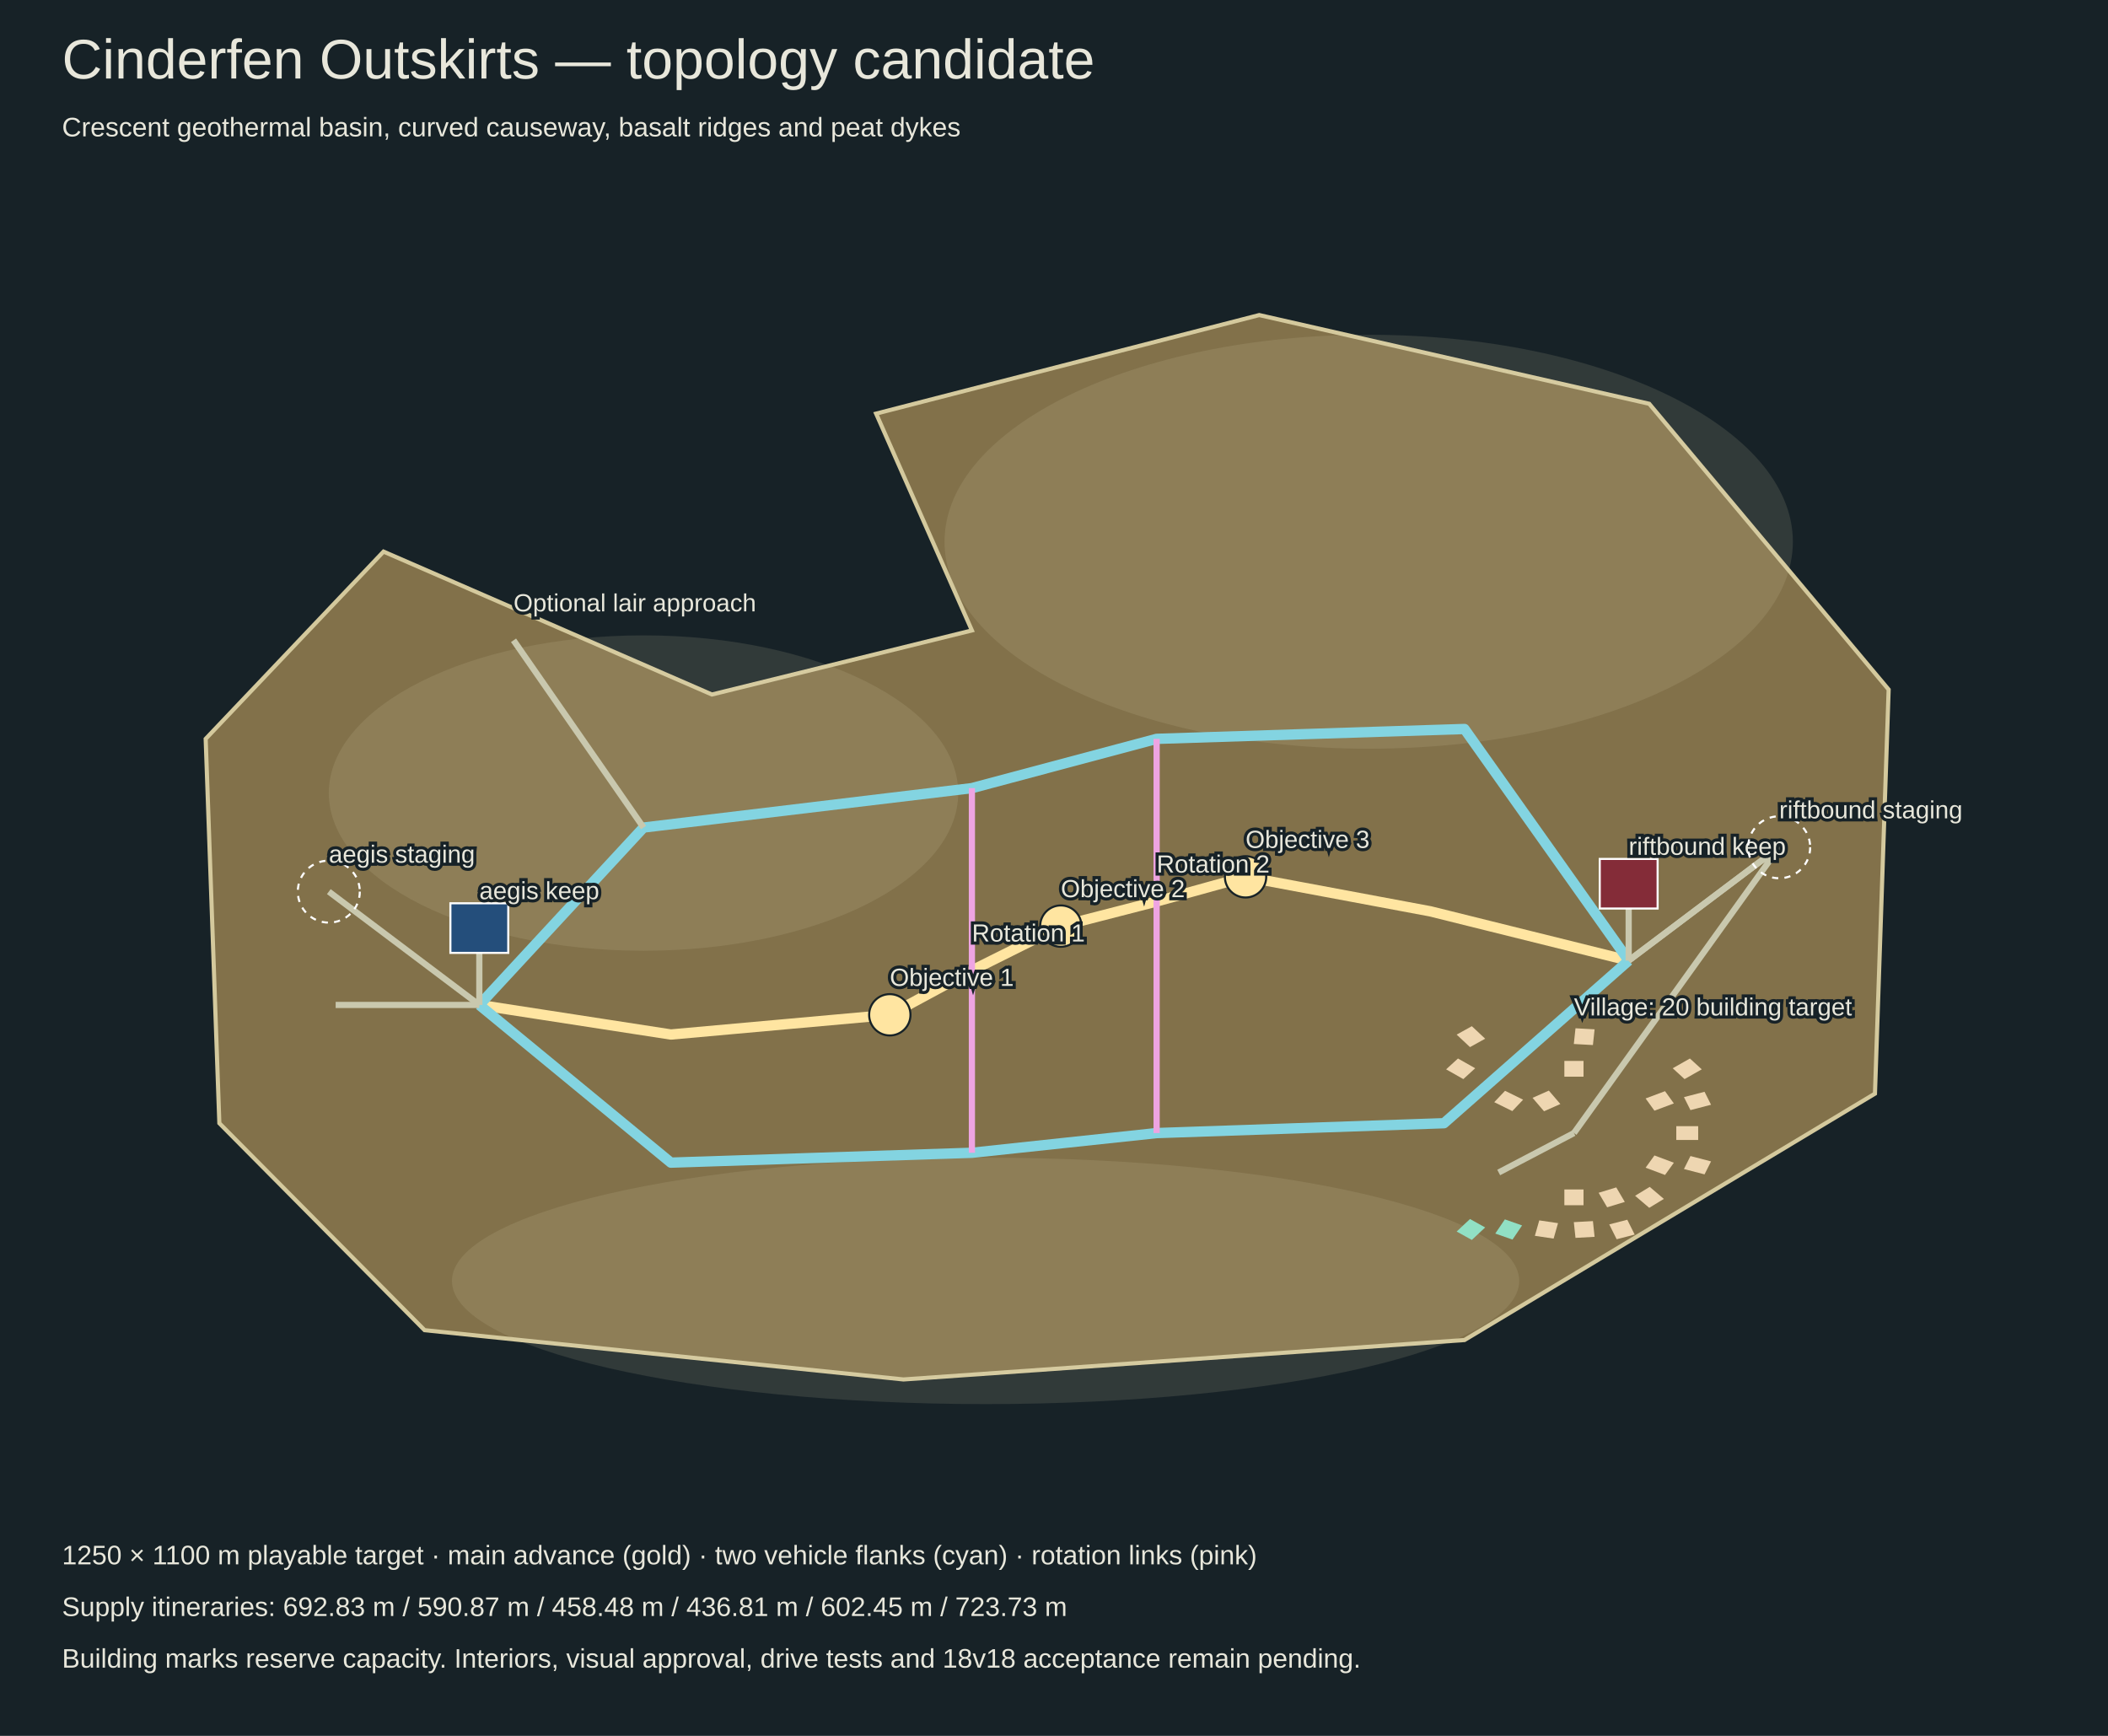
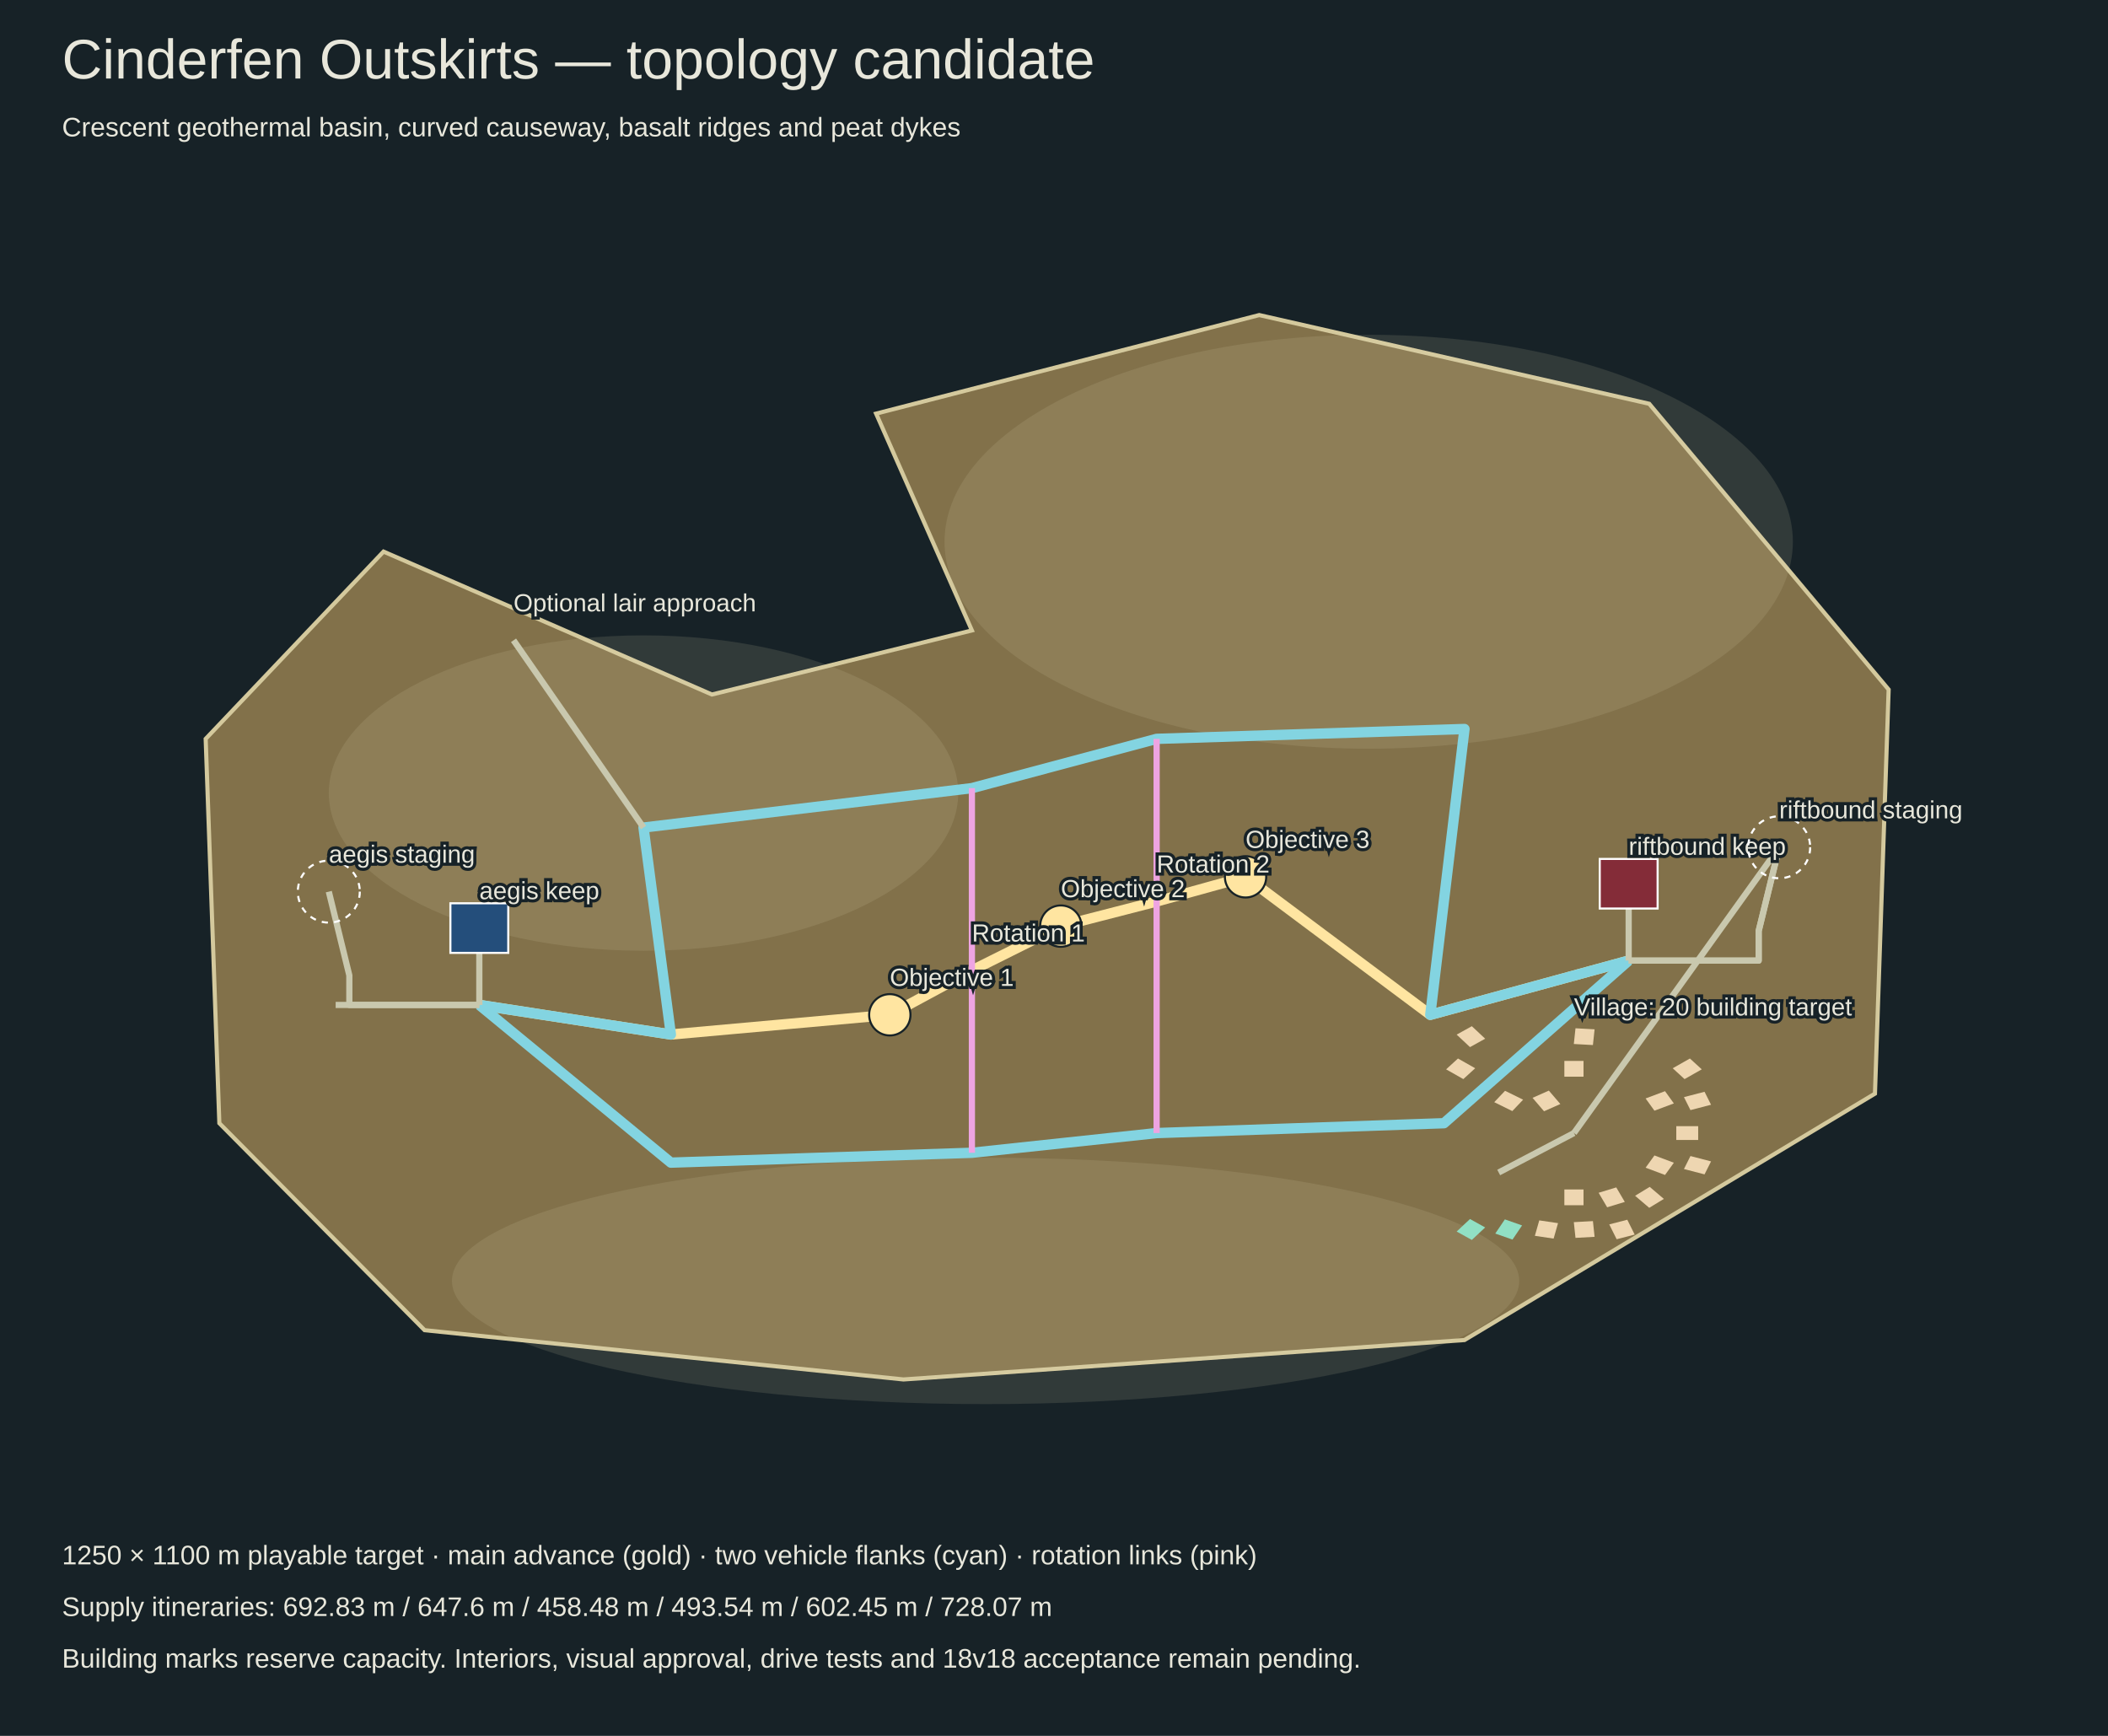
<svg xmlns="http://www.w3.org/2000/svg" width="1020" height="840" viewBox="0 0 1020 840">
  <style>text{font-family:Segoe UI,Arial;fill:#e8e7db}.label{font-size:12px;paint-order:stroke;stroke:#172227;stroke-width:3px}.title{font-size:27px}.note{font-size:13px}</style>
  <rect width="1020" height="840" fill="#172227" />
  <text x="30" y="38" class="title">Cinderfen Outskirts — topology candidate</text>
  <text x="30" y="66" class="note">Crescent geothermal basin, curved causeway, basalt ridges and peat dykes</text>
  <polygon points="106.138,543.538 205.448,643.692 437.172,667.538 708.621,648.462 907.241,529.231 913.862,333.692 798,195.385 609.31,152.462 423.931,200.154 470.276,305.077 344.483,336.077 185.586,266.923 99.517,357.538" fill="#82714a" stroke="#d4c99d" stroke-width="2" />
  <ellipse cx="311.379" cy="383.769" rx="152.276" ry="76.308" fill="#ddd6b1" opacity=".13" />
  <ellipse cx="662.276" cy="262.154" rx="205.241" ry="100.154" fill="#ddd6b1" opacity=".13" />
  <ellipse cx="476.897" cy="619.846" rx="258.207" ry="59.615" fill="#ddd6b1" opacity=".13" />
-   <polyline points="231.931,486.308 324.621,500.615 430.552,491.077 470.276,469.615 513.31,448.154 559.655,436.231 602.69,424.308 692.069,441 788.069,464.846" fill="none" stroke="#ffe5a1" stroke-width="5" stroke-linejoin="round" />
-   <polyline points="231.931,486.308 311.379,400.462 470.276,381.385 559.655,357.538 708.621,352.769 788.069,464.846" fill="none" stroke="#83d4e1" stroke-width="5" stroke-linejoin="round" />
+   <polyline points="231.931,486.308 324.621,500.615 430.552,491.077 470.276,469.615 513.31,448.154 559.655,436.231 602.69,424.308 692.069,491.077 788.069,464.846" fill="none" stroke="#ffe5a1" stroke-width="5" stroke-linejoin="round" />
+   <polyline points="231.931,486.308 324.621,500.615 311.379,400.462 470.276,381.385 559.655,357.538 708.621,352.769 692.069,491.077 788.069,464.846" fill="none" stroke="#83d4e1" stroke-width="5" stroke-linejoin="round" />
  <polyline points="231.931,486.308 324.621,562.615 470.276,557.846 559.655,548.308 698.69,543.538 788.069,464.846" fill="none" stroke="#83d4e1" stroke-width="5" stroke-linejoin="round" />
  <polyline points="470.276,381.385 470.276,469.615 470.276,557.846" fill="none" stroke="#eea4e2" stroke-width="3" stroke-linejoin="round" />
  <polyline points="559.655,357.538 559.655,436.231 559.655,548.308" fill="none" stroke="#eea4e2" stroke-width="3" stroke-linejoin="round" />
  <polyline points="231.931,486.308 231.931,455.737 231.931,449.108" fill="none" stroke="#c9c8ae" stroke-width="3" stroke-linejoin="round" />
  <polyline points="788.069,464.846 788.069,434.275 788.069,427.646" fill="none" stroke="#c9c8ae" stroke-width="3" stroke-linejoin="round" />
-   <polyline points="159.103,431.462 231.931,486.308" fill="none" stroke="#c9c8ae" stroke-width="3" stroke-linejoin="round" />
-   <polyline points="860.897,410 788.069,464.846" fill="none" stroke="#c9c8ae" stroke-width="3" stroke-linejoin="round" />
-   <polyline points="761.586,548.308 860.897,410 788.069,464.846" fill="none" stroke="#c9c8ae" stroke-width="3" stroke-linejoin="round" />
+   <polyline points="159.103,431.462 169.034,472 169.034,486.308 231.931,486.308" fill="none" stroke="#c9c8ae" stroke-width="3" stroke-linejoin="round" />
+   <polyline points="860.897,410 850.966,450.538 850.966,464.846 788.069,464.846" fill="none" stroke="#c9c8ae" stroke-width="3" stroke-linejoin="round" />
+   <polyline points="761.586,548.308 860.897,410 850.966,450.538 850.966,464.846 788.069,464.846" fill="none" stroke="#c9c8ae" stroke-width="3" stroke-linejoin="round" />
  <polyline points="761.586,548.308 725.172,567.385" fill="none" stroke="#c9c8ae" stroke-width="3" stroke-linejoin="round" />
  <polyline points="311.379,400.462 248.483,309.846" fill="none" stroke="#c9c8ae" stroke-width="3" stroke-linejoin="round" />
  <polyline points="231.931,486.308 162.414,486.308" fill="none" stroke="#c9c8ae" stroke-width="3" stroke-linejoin="round" />
  <rect x="217.931" y="437.108" width="28" height="24" fill="#244e7b" stroke="#fff" />
  <text x="231.931" y="435.108" class="label">aegis keep</text>
  <rect x="774.069" y="415.646" width="28" height="24" fill="#842c38" stroke="#fff" />
  <text x="788.069" y="413.646" class="label">riftbound keep</text>
  <circle cx="430.552" cy="491.077" r="10" fill="#ffe5a1" stroke="#172227" />
  <text x="430.552" y="477.077" class="label">Objective 1</text>
  <circle cx="513.31" cy="448.154" r="10" fill="#ffe5a1" stroke="#172227" />
  <text x="513.31" y="434.154" class="label">Objective 2</text>
  <circle cx="602.69" cy="424.308" r="10" fill="#ffe5a1" stroke="#172227" />
  <text x="602.69" y="410.308" class="label">Objective 3</text>
  <circle cx="159.103" cy="431.462" r="15" fill="none" stroke="#fff" stroke-dasharray="3 3" />
  <text x="159.103" y="417.462" class="label">aegis staging</text>
  <circle cx="860.897" cy="410" r="15" fill="none" stroke="#fff" stroke-dasharray="3 3" />
  <text x="860.897" y="396" class="label">riftbound staging</text>
  <polygon points="718.636,593.976 712.174,600.023 704.829,595.95 711.291,589.903" fill="#91e0c4" />
  <polygon points="736.493,592.997 731.85,599.856 723.519,596.929 728.161,590.071" fill="#91e0c4" />
  <polygon points="753.884,591.898 751.752,599.372 742.673,598.029 744.805,590.554" fill="#eed6b1" />
  <polygon points="766.221,575.596 766.221,583.227 756.952,583.227 756.952,575.596" fill="#eed6b1" />
  <polygon points="770.768,590.904 771.578,598.512 762.336,599.023 761.526,591.414" fill="#eed6b1" />
  <polygon points="787.398,590.245 790.976,597.427 782.251,599.682 778.674,592.499" fill="#eed6b1" />
  <polygon points="747.113,537.756 741.554,531.26 749.445,527.756 755.003,534.252" fill="#eed6b1" />
  <polygon points="782.063,574.597 786.192,581.624 777.656,584.226 773.527,577.199" fill="#eed6b1" />
  <polygon points="731.763,537.665 723.018,533.359 728.249,527.847 736.993,532.153" fill="#eed6b1" />
  <polygon points="796.261,531.554 805.659,528.034 809.935,533.957 800.537,537.478" fill="#eed6b1" />
  <polygon points="798.248,574.342 805.092,580.167 798.017,584.48 791.173,578.656" fill="#eed6b1" />
  <polygon points="708.06,522.187 699.738,517.466 705.474,512.221 713.795,516.942" fill="#eed6b1" />
  <polygon points="800.537,559.137 809.935,562.658 805.659,568.582 796.261,565.061" fill="#eed6b1" />
  <polygon points="711.291,506.712 704.829,500.665 712.174,496.592 718.636,502.639" fill="#eed6b1" />
  <polygon points="811.109,544.969 821.702,544.969 821.702,551.646 811.109,551.646" fill="#eed6b1" />
  <polygon points="817.963,559.424 827.927,562.015 824.779,568.295 814.815,565.704" fill="#eed6b1" />
  <polygon points="761.526,505.201 762.336,497.593 771.578,498.103 770.768,505.712" fill="#eed6b1" />
  <polygon points="756.952,521.019 756.952,513.389 766.221,513.389 766.221,521.019" fill="#eed6b1" />
  <polygon points="809.377,516.942 817.699,512.221 823.434,517.466 815.112,522.187" fill="#eed6b1" />
  <polygon points="814.815,530.912 824.779,528.32 827.927,534.6 817.963,537.192" fill="#eed6b1" />
  <text x="761.586" y="491.385" class="label">Village: 20 building target</text>
  <text x="248.483" y="295.846" class="label">Optional lair approach</text>
  <text x="470.276" y="455.615" class="label">Rotation 1</text>
  <text x="559.655" y="422.231" class="label">Rotation 2</text>
  <text x="30" y="757" class="note">1250 × 1100 m playable target · main advance (gold) · two vehicle flanks (cyan) · rotation links (pink)</text>
-   <text x="30" y="782" class="note">Supply itineraries: 692.83 m / 590.87 m / 458.48 m / 436.81 m / 602.45 m / 723.73 m</text>
+   <text x="30" y="782" class="note">Supply itineraries: 692.83 m / 647.6 m / 458.48 m / 493.54 m / 602.45 m / 728.07 m</text>
  <text x="30" y="807" class="note">Building marks reserve capacity. Interiors, visual approval, drive tests and 18v18 acceptance remain pending.</text>
</svg>
